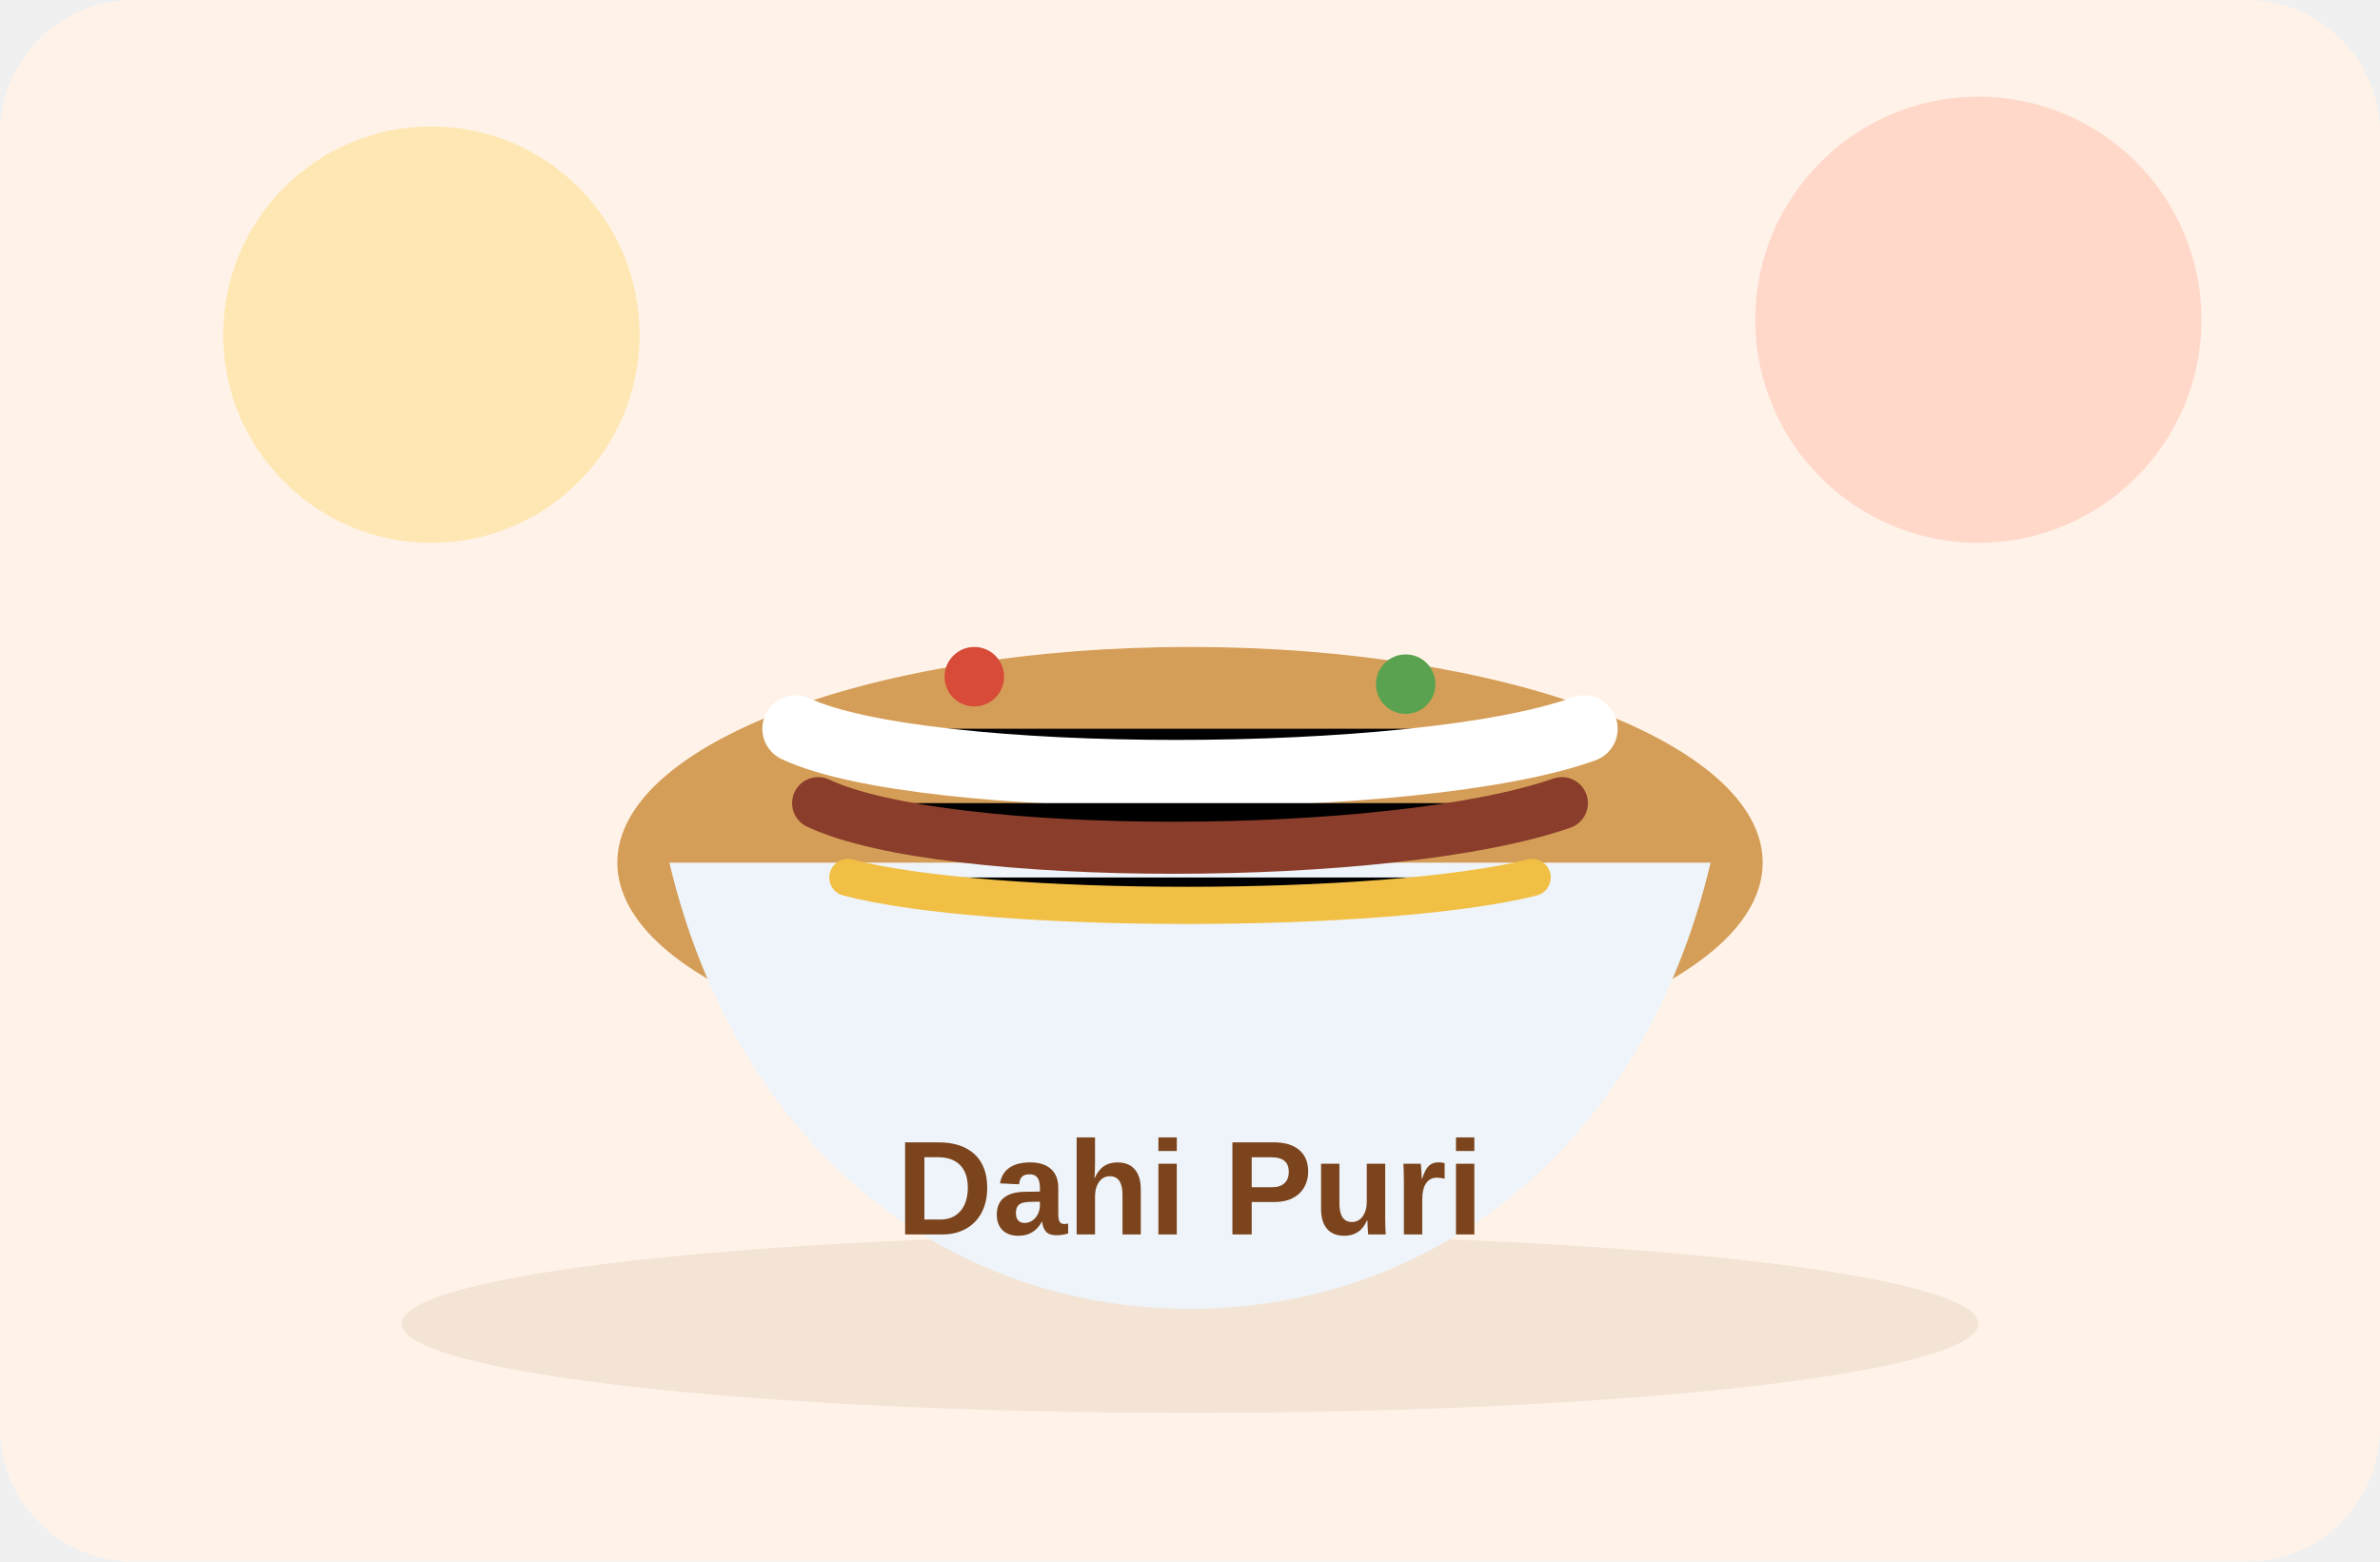
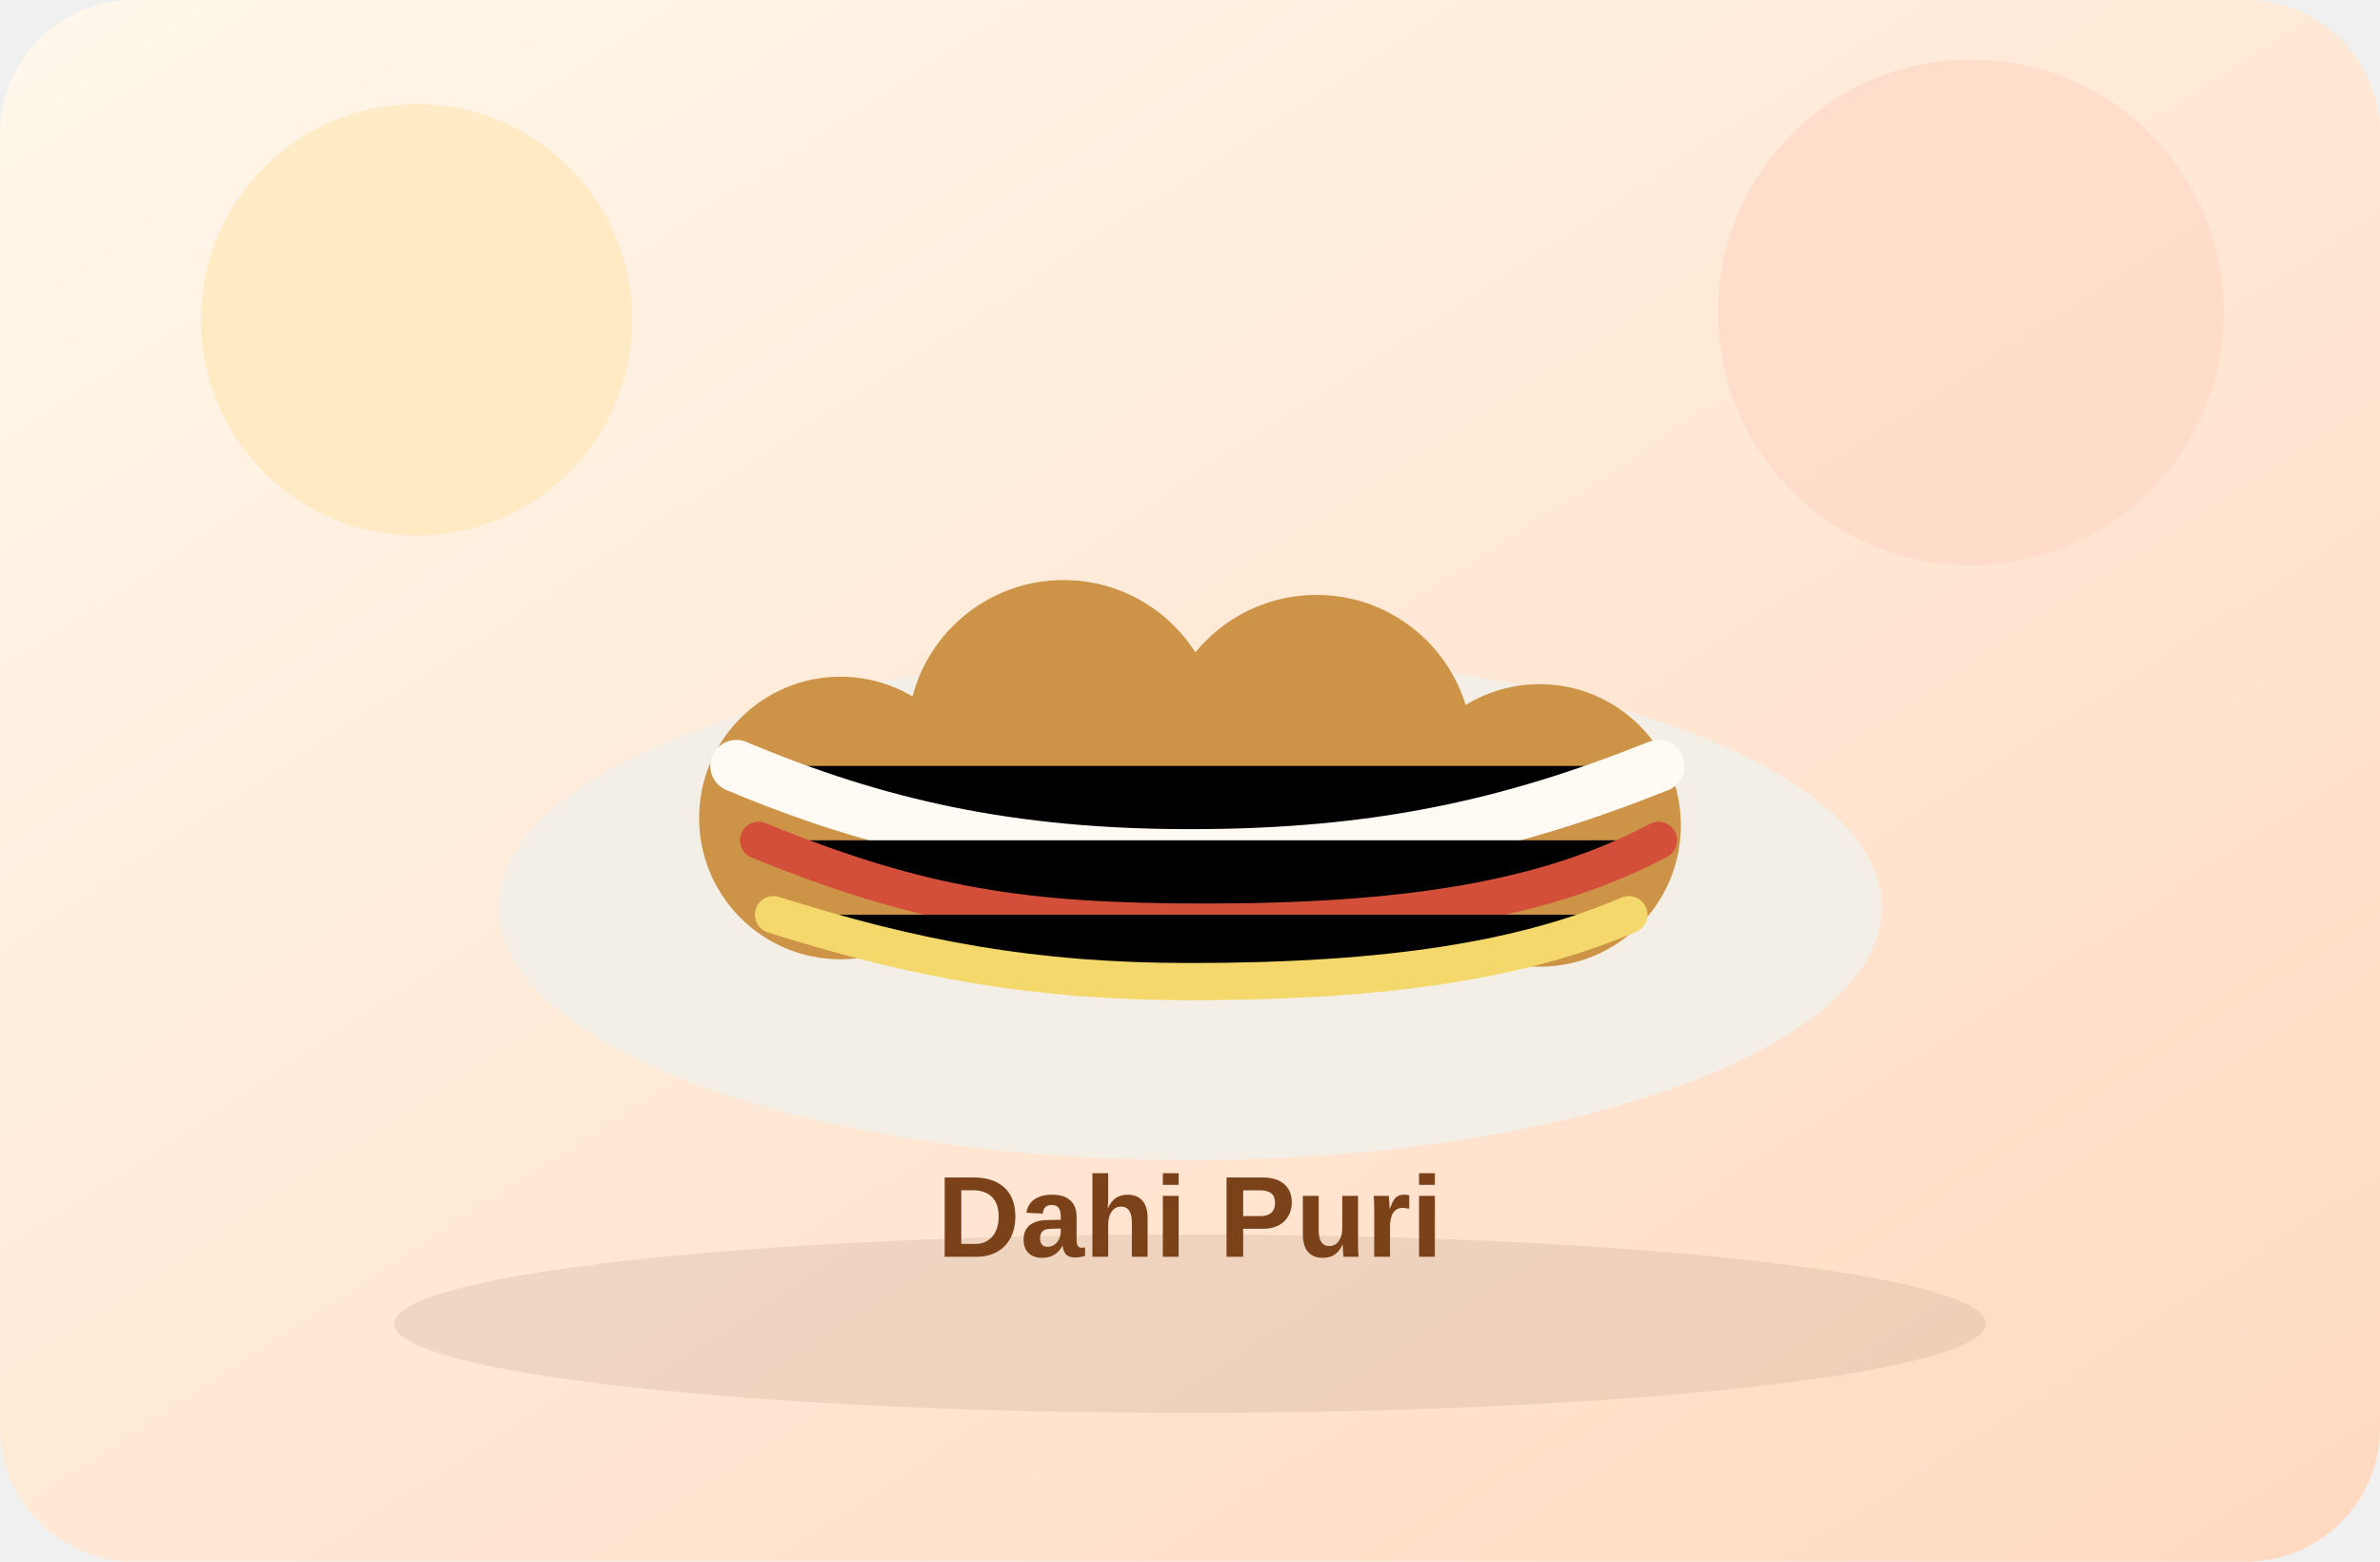
- <svg xmlns="http://www.w3.org/2000/svg" viewBox="0 0 640 420">
-   <rect width="640" height="420" rx="36" fill="#fff3e9" />
-   <circle cx="116" cy="90" r="56" fill="#ffe7b4" />
-   <circle cx="532" cy="86" r="60" fill="#ffd8ca" />
-   <ellipse cx="320" cy="356" rx="212" ry="24" fill="#d2b297" opacity="0.24" />
-   <ellipse cx="320" cy="232" rx="154" ry="58" fill="#d59e58" />
-   <path d="M180 232c18 76 74 120 140 120s122-44 140-120z" fill="#eef4f9" />
-   <path d="M214 196c34 16 168 16 212 0" stroke="#ffffff" stroke-width="18" stroke-linecap="round" />
-   <path d="M220 216c34 16 154 16 200 0" stroke="#8a3d2b" stroke-width="14" stroke-linecap="round" />
-   <path d="M228 236c38 10 144 10 184 0" stroke="#f2bf45" stroke-width="10" stroke-linecap="round" />
-   <circle cx="262" cy="182" r="8" fill="#d74b38" />
-   <circle cx="378" cy="184" r="8" fill="#5aa24f" />
-   <text x="320" y="332" text-anchor="middle" font-family="Manrope, Arial, sans-serif" font-size="36" font-weight="800" fill="#7b441d">Dahi Puri</text>
+ <svg xmlns="http://www.w3.org/2000/svg" viewBox="0 0 640 420" role="img" aria-labelledby="title desc">
+   <defs>
+     <linearGradient id="bg" x1="0%" y1="0%" x2="100%" y2="100%">
+       <stop offset="0%" stop-color="#fff8ec" />
+       <stop offset="100%" stop-color="#ffd9c0" />
+     </linearGradient>
+   </defs>
+   <rect width="640" height="420" rx="36" fill="url(#bg)" />
+   <circle cx="112" cy="86" r="58" fill="#ffe8bb" opacity="0.78" />
+   <circle cx="530" cy="84" r="68" fill="#ffd8c6" opacity="0.72" />
+   <ellipse cx="320" cy="356" rx="214" ry="24" fill="#bda08a" opacity="0.24" />
+   <ellipse cx="320" cy="244" rx="186" ry="68" fill="#f3efe7" />
+   <g fill="#cd9448">
+     <circle cx="226" cy="220" r="38" />
+     <circle cx="286" cy="198" r="42" />
+     <circle cx="354" cy="202" r="42" />
+     <circle cx="414" cy="222" r="38" />
+   </g>
+   <path d="M198 206c38 16 74 24 122 24 50 0 86-8 126-24" stroke="#fffaf3" stroke-width="14" stroke-linecap="round" />
+   <path d="M204 226c44 18 72 22 120 22 54 0 92-6 122-22" stroke="#d44f39" stroke-width="10" stroke-linecap="round" />
+   <path d="M208 246c38 12 70 18 112 18 54 0 90-6 118-18" stroke="#f5d86b" stroke-width="10" stroke-linecap="round" />
+   <text x="320" y="338" text-anchor="middle" font-family="Manrope, Arial, sans-serif" font-size="31" font-weight="800" fill="#7b421a">Dahi Puri</text>
</svg>
